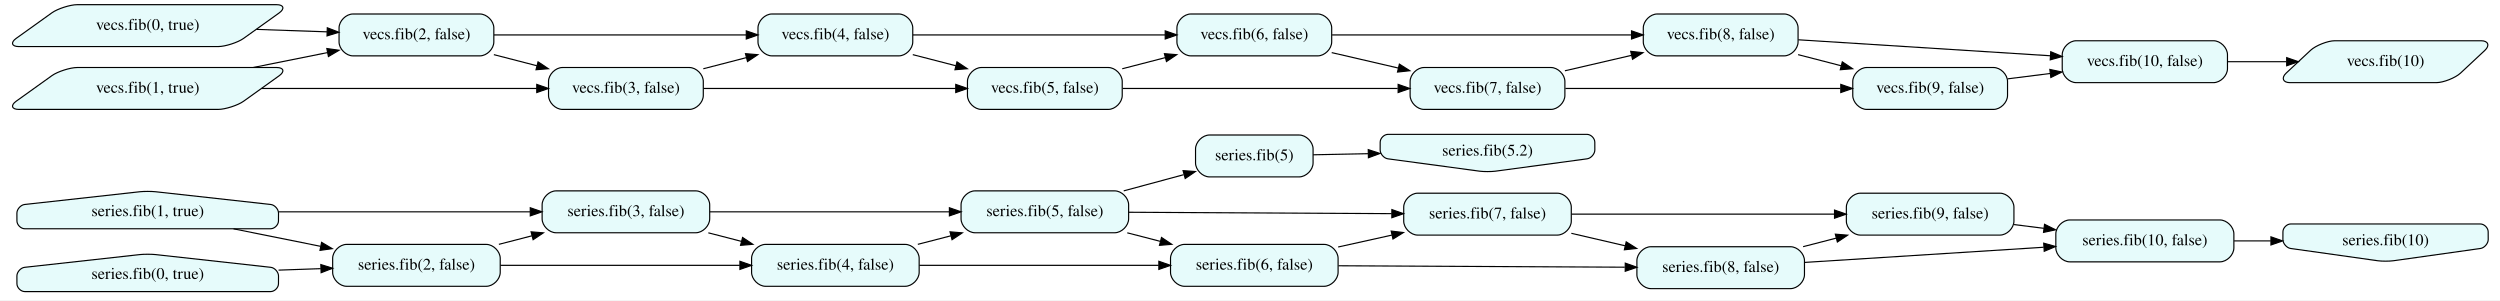
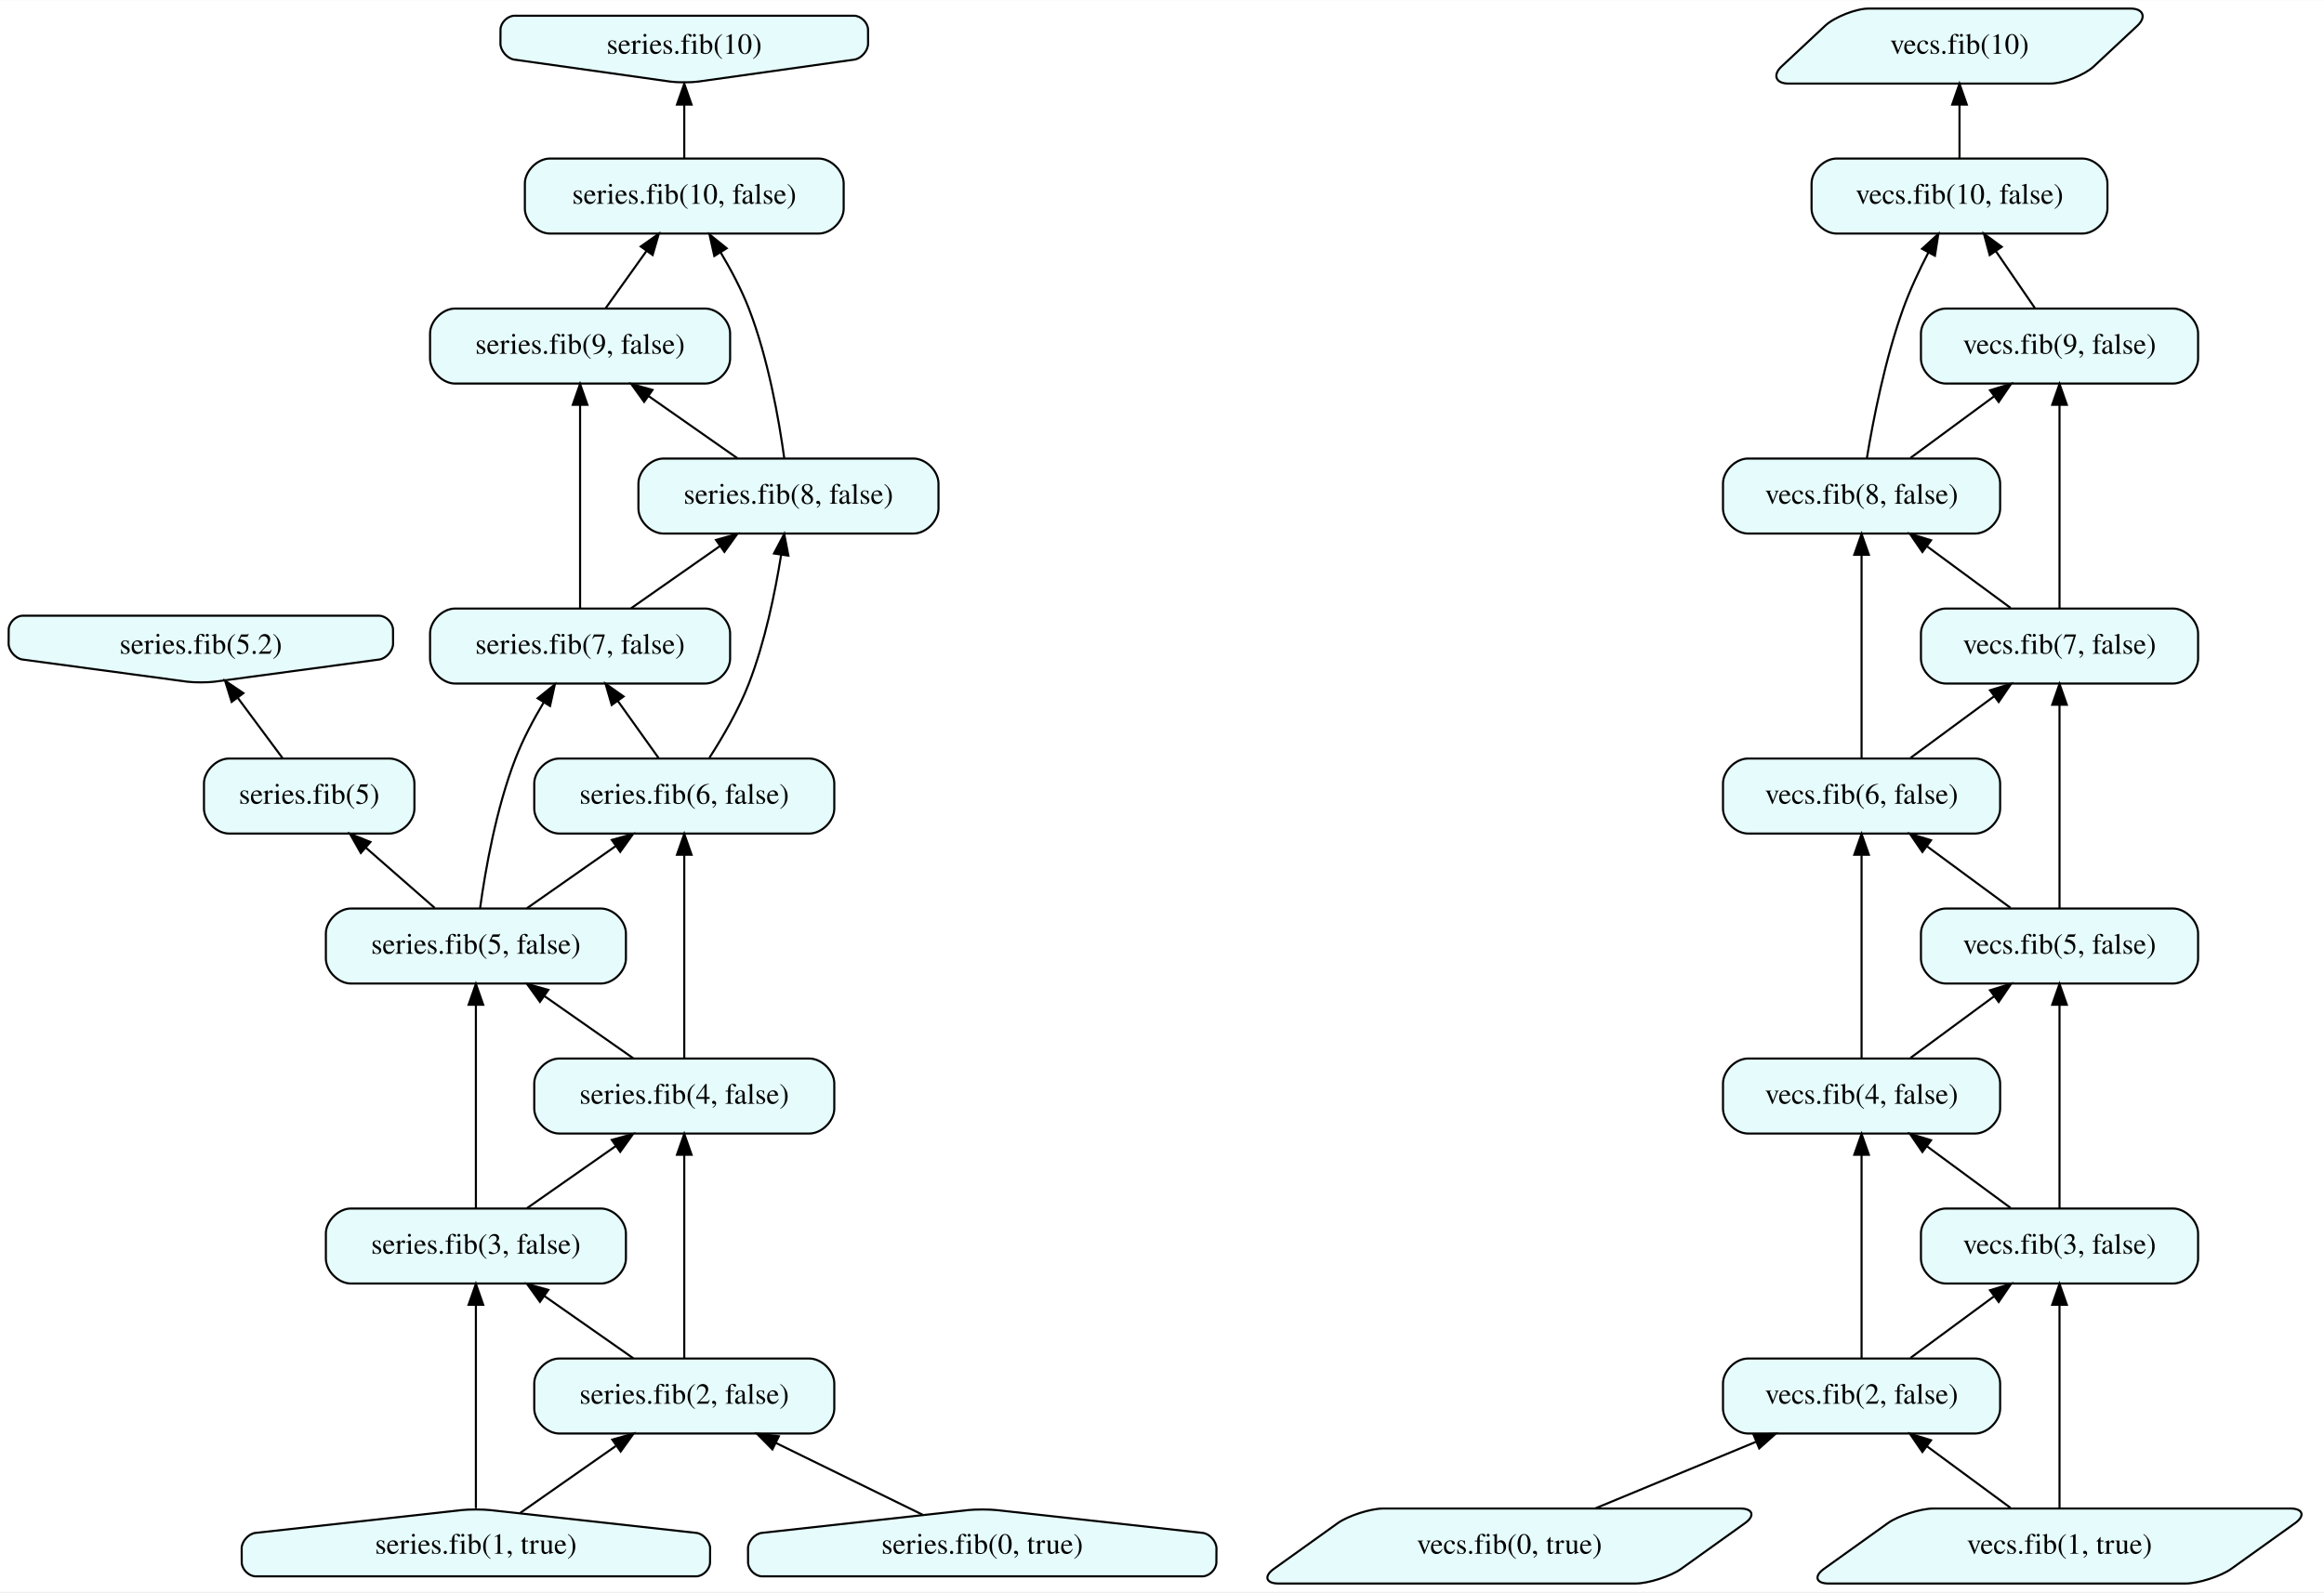
- <svg xmlns="http://www.w3.org/2000/svg" width="2148pt" height="258pt" viewBox="0.00 0.00 2148.32 258.00">
-   <g id="graph0" class="graph" transform="scale(1 1) rotate(0) translate(4 254)">
-     <polygon fill="white" stroke="transparent" points="-4,4 -4,-254 2144.32,-254 2144.32,4 -4,4" />
+ <svg xmlns="http://www.w3.org/2000/svg" width="1115pt" height="764pt" viewBox="0.00 0.00 1115.32 764.00">
+   <g id="graph0" class="graph" transform="scale(1 1) rotate(0) translate(4 760)">
+     <polygon fill="white" stroke="transparent" points="-4,4 -4,-760 1111.32,-760 1111.32,4 -4,4" />
    <g id="node1" class="node">
-       <path fill="#e6fbfb" stroke="black" d="M1964.38,-40.5C1964.38,-40.5 2039.33,-29.94 2039.33,-29.94 2042.65,-29.47 2049.3,-29.47 2052.62,-29.94 2052.62,-29.94 2127.57,-40.5 2127.57,-40.5 2130.9,-40.97 2134.2,-44.79 2134.19,-48.15 2134.19,-48.15 2134.16,-54.85 2134.16,-54.85 2134.15,-58.21 2130.78,-61.56 2127.43,-61.56 2127.43,-61.56 1964.52,-61.56 1964.52,-61.56 1961.17,-61.56 1957.8,-58.21 1957.79,-54.85 1957.79,-54.85 1957.76,-48.15 1957.76,-48.15 1957.75,-44.79 1961.05,-40.97 1964.38,-40.5" />
-       <text text-anchor="middle" x="2045.98" y="-43.3" font-family="Times,serif" font-size="14.00">series.fib(10)</text>
+       <path fill="#e6fbfb" stroke="black" d="M242.79,-731.5C242.79,-731.5 317.75,-720.94 317.75,-720.94 321.07,-720.47 327.71,-720.47 331.03,-720.94 331.03,-720.94 405.99,-731.5 405.99,-731.5 409.31,-731.97 412.62,-735.79 412.6,-739.15 412.6,-739.15 412.58,-745.85 412.58,-745.85 412.56,-749.21 409.19,-752.56 405.84,-752.56 405.84,-752.56 242.94,-752.56 242.94,-752.56 239.58,-752.56 236.21,-749.21 236.2,-745.85 236.2,-745.85 236.17,-739.15 236.17,-739.15 236.16,-735.79 239.47,-731.97 242.79,-731.5" />
+       <text text-anchor="middle" x="324.39" y="-734.3" font-family="Times,serif" font-size="14.00">series.fib(10)</text>
    </g>
    <g id="node2" class="node">
-       <path fill="#e6fbfb" stroke="black" d="M1188.62,-117.54C1188.62,-117.54 1267.6,-106.9 1267.6,-106.9 1270.92,-106.45 1277.57,-106.45 1280.89,-106.9 1280.89,-106.9 1359.87,-117.54 1359.87,-117.54 1363.2,-117.99 1366.51,-121.79 1366.49,-125.15 1366.49,-125.15 1366.46,-131.85 1366.46,-131.85 1366.45,-135.21 1363.08,-138.56 1359.73,-138.56 1359.73,-138.56 1188.76,-138.56 1188.76,-138.56 1185.41,-138.56 1182.04,-135.21 1182.03,-131.85 1182.03,-131.85 1182,-125.15 1182,-125.15 1181.98,-121.79 1185.29,-117.99 1188.62,-117.54" />
-       <text text-anchor="middle" x="1274.25" y="-120.3" font-family="Times,serif" font-size="14.00">series.fib(5.2)</text>
+       <path fill="#e6fbfb" stroke="black" d="M6.76,-443.54C6.76,-443.54 85.74,-432.9 85.74,-432.9 89.06,-432.45 95.71,-432.45 99.04,-432.9 99.04,-432.9 178.02,-443.54 178.02,-443.54 181.34,-443.99 184.65,-447.79 184.64,-451.15 184.64,-451.15 184.61,-457.85 184.61,-457.85 184.59,-461.21 181.22,-464.56 177.87,-464.56 177.87,-464.56 6.91,-464.56 6.91,-464.56 3.55,-464.56 0.18,-461.21 0.17,-457.85 0.17,-457.85 0.14,-451.15 0.14,-451.15 0.13,-447.79 3.44,-443.99 6.76,-443.54" />
+       <text text-anchor="middle" x="92.39" y="-446.3" font-family="Times,serif" font-size="14.00">series.fib(5.2)</text>
    </g>
    <g id="node3" class="node">
-       <path fill="#e6fbfb" stroke="black" d="M2128.16,-219C2128.16,-219 2002.33,-219 2002.33,-219 1996.33,-219 1985.95,-214.9 1981.56,-210.81 1981.56,-210.81 1960.56,-191.19 1960.56,-191.19 1956.18,-187.1 1957.79,-183 1963.79,-183 1963.79,-183 2089.62,-183 2089.62,-183 2095.62,-183 2106,-187.1 2110.39,-191.19 2110.39,-191.19 2131.39,-210.81 2131.39,-210.81 2135.77,-214.9 2134.16,-219 2128.16,-219" />
-       <text text-anchor="middle" x="2045.98" y="-197.3" font-family="Times,serif" font-size="14.00">vecs.fib(10)</text>
+       <path fill="#e6fbfb" stroke="black" d="M1018.57,-756C1018.57,-756 892.75,-756 892.75,-756 886.75,-756 876.36,-751.9 871.98,-747.81 871.98,-747.81 850.98,-728.19 850.98,-728.19 846.59,-724.1 848.21,-720 854.21,-720 854.21,-720 980.03,-720 980.03,-720 986.03,-720 996.41,-724.1 1000.8,-728.19 1000.8,-728.19 1021.8,-747.81 1021.8,-747.81 1026.19,-751.9 1024.57,-756 1018.57,-756" />
+       <text text-anchor="middle" x="936.39" y="-734.3" font-family="Times,serif" font-size="14.00">vecs.fib(10)</text>
    </g>
    <g id="node4" class="node">
-       <path fill="#e6fbfb" stroke="black" d="M1898.13,-219C1898.13,-219 1780.13,-219 1780.13,-219 1774.13,-219 1768.13,-213 1768.13,-207 1768.13,-207 1768.13,-195 1768.13,-195 1768.13,-189 1774.13,-183 1780.13,-183 1780.13,-183 1898.13,-183 1898.13,-183 1904.13,-183 1910.13,-189 1910.13,-195 1910.13,-195 1910.13,-207 1910.13,-207 1910.13,-213 1904.13,-219 1898.13,-219" />
-       <text text-anchor="middle" x="1839.13" y="-197.3" font-family="Times,serif" font-size="14.00">vecs.fib(10, false)</text>
+       <path fill="#e6fbfb" stroke="black" d="M995.39,-684C995.39,-684 877.39,-684 877.39,-684 871.39,-684 865.39,-678 865.39,-672 865.39,-672 865.39,-660 865.39,-660 865.39,-654 871.39,-648 877.39,-648 877.39,-648 995.39,-648 995.39,-648 1001.39,-648 1007.39,-654 1007.39,-660 1007.39,-660 1007.39,-672 1007.39,-672 1007.39,-678 1001.39,-684 995.39,-684" />
+       <text text-anchor="middle" x="936.39" y="-662.3" font-family="Times,serif" font-size="14.00">vecs.fib(10, false)</text>
    </g>
    <g id="edge1" class="edge">
-       <path fill="none" stroke="black" d="M1910.34,-201C1926.55,-201 1943.96,-201 1960.7,-201" />
-       <polygon fill="black" stroke="black" points="1961.02,-204.5 1971.02,-201 1961.02,-197.5 1961.02,-204.5" />
+       <path fill="none" stroke="black" d="M936.39,-684.3C936.39,-692.02 936.39,-701.29 936.39,-709.89" />
+       <polygon fill="black" stroke="black" points="932.89,-709.9 936.39,-719.9 939.89,-709.9 932.89,-709.9" />
    </g>
    <g id="node5" class="node">
-       <path fill="#e6fbfb" stroke="black" d="M1112.36,-138C1112.36,-138 1035.36,-138 1035.36,-138 1029.36,-138 1023.36,-132 1023.36,-126 1023.36,-126 1023.36,-114 1023.36,-114 1023.36,-108 1029.36,-102 1035.36,-102 1035.36,-102 1112.36,-102 1112.36,-102 1118.36,-102 1124.36,-108 1124.36,-114 1124.36,-114 1124.36,-126 1124.36,-126 1124.36,-132 1118.36,-138 1112.36,-138" />
-       <text text-anchor="middle" x="1073.86" y="-116.3" font-family="Times,serif" font-size="14.00">series.fib(5)</text>
+       <path fill="#e6fbfb" stroke="black" d="M182.89,-396C182.89,-396 105.89,-396 105.89,-396 99.89,-396 93.89,-390 93.89,-384 93.89,-384 93.89,-372 93.89,-372 93.89,-366 99.89,-360 105.89,-360 105.89,-360 182.89,-360 182.89,-360 188.89,-360 194.89,-366 194.89,-372 194.89,-372 194.89,-384 194.89,-384 194.89,-390 188.89,-396 182.89,-396" />
+       <text text-anchor="middle" x="144.39" y="-374.3" font-family="Times,serif" font-size="14.00">series.fib(5)</text>
    </g>
    <g id="edge2" class="edge">
-       <path fill="none" stroke="black" d="M1124.41,-121C1138.85,-121.29 1155.19,-121.62 1171.62,-121.95" />
-       <polygon fill="black" stroke="black" points="1171.78,-125.45 1181.85,-122.16 1171.92,-118.46 1171.78,-125.45" />
+       <path fill="none" stroke="black" d="M131.53,-396.3C125.09,-404.98 117.18,-415.63 110.16,-425.08" />
+       <polygon fill="black" stroke="black" points="107.18,-423.21 104.03,-433.33 112.8,-427.39 107.18,-423.21" />
    </g>
    <g id="node6" class="node">
-       <path fill="#e6fbfb" stroke="black" d="M1903.63,-65C1903.63,-65 1774.63,-65 1774.63,-65 1768.63,-65 1762.63,-59 1762.63,-53 1762.63,-53 1762.63,-41 1762.63,-41 1762.63,-35 1768.63,-29 1774.63,-29 1774.63,-29 1903.63,-29 1903.63,-29 1909.63,-29 1915.63,-35 1915.63,-41 1915.63,-41 1915.63,-53 1915.63,-53 1915.63,-59 1909.63,-65 1903.63,-65" />
-       <text text-anchor="middle" x="1839.13" y="-43.3" font-family="Times,serif" font-size="14.00">series.fib(10, false)</text>
+       <path fill="#e6fbfb" stroke="black" d="M388.89,-684C388.89,-684 259.89,-684 259.89,-684 253.89,-684 247.89,-678 247.89,-672 247.89,-672 247.89,-660 247.89,-660 247.89,-654 253.89,-648 259.89,-648 259.89,-648 388.89,-648 388.89,-648 394.89,-648 400.89,-654 400.89,-660 400.89,-660 400.89,-672 400.89,-672 400.89,-678 394.89,-684 388.89,-684" />
+       <text text-anchor="middle" x="324.39" y="-662.3" font-family="Times,serif" font-size="14.00">series.fib(10, false)</text>
    </g>
    <g id="edge3" class="edge">
-       <path fill="none" stroke="black" d="M1915.83,-47C1926.1,-47 1936.77,-47 1947.36,-47" />
-       <polygon fill="black" stroke="black" points="1947.49,-50.5 1957.49,-47 1947.49,-43.5 1947.49,-50.5" />
+       <path fill="none" stroke="black" d="M324.39,-684.3C324.39,-692.02 324.39,-701.29 324.39,-709.89" />
+       <polygon fill="black" stroke="black" points="320.89,-709.9 324.39,-719.9 327.89,-709.9 320.89,-709.9" />
    </g>
    <g id="node7" class="node">
-       <path fill="#e6fbfb" stroke="black" d="M1714.63,-88C1714.63,-88 1594.63,-88 1594.63,-88 1588.63,-88 1582.63,-82 1582.63,-76 1582.63,-76 1582.63,-64 1582.63,-64 1582.63,-58 1588.63,-52 1594.63,-52 1594.63,-52 1714.63,-52 1714.63,-52 1720.63,-52 1726.63,-58 1726.63,-64 1726.63,-64 1726.63,-76 1726.63,-76 1726.63,-82 1720.63,-88 1714.63,-88" />
-       <text text-anchor="middle" x="1654.63" y="-66.3" font-family="Times,serif" font-size="14.00">series.fib(9, false)</text>
+       <path fill="#e6fbfb" stroke="black" d="M334.39,-612C334.39,-612 214.39,-612 214.39,-612 208.39,-612 202.39,-606 202.39,-600 202.39,-600 202.39,-588 202.39,-588 202.39,-582 208.39,-576 214.39,-576 214.39,-576 334.39,-576 334.39,-576 340.39,-576 346.39,-582 346.39,-588 346.39,-588 346.39,-600 346.39,-600 346.39,-606 340.39,-612 334.39,-612" />
+       <text text-anchor="middle" x="274.39" y="-590.3" font-family="Times,serif" font-size="14.00">series.fib(9, false)</text>
    </g>
    <g id="edge4" class="edge">
-       <path fill="none" stroke="black" d="M1726.72,-61.04C1735.13,-59.98 1743.79,-58.89 1752.38,-57.81" />
-       <polygon fill="black" stroke="black" points="1752.94,-61.27 1762.42,-56.54 1752.06,-54.32 1752.94,-61.27" />
+       <path fill="none" stroke="black" d="M286.75,-612.3C292.62,-620.53 299.76,-630.52 306.23,-639.58" />
+       <polygon fill="black" stroke="black" points="303.51,-641.79 312.17,-647.9 309.21,-637.72 303.51,-641.79" />
    </g>
    <g id="node8" class="node">
-       <path fill="#e6fbfb" stroke="black" d="M1529.13,-242C1529.13,-242 1420.13,-242 1420.13,-242 1414.13,-242 1408.13,-236 1408.13,-230 1408.13,-230 1408.13,-218 1408.13,-218 1408.13,-212 1414.13,-206 1420.13,-206 1420.13,-206 1529.13,-206 1529.13,-206 1535.13,-206 1541.13,-212 1541.13,-218 1541.13,-218 1541.13,-230 1541.13,-230 1541.13,-236 1535.13,-242 1529.13,-242" />
-       <text text-anchor="middle" x="1474.63" y="-220.3" font-family="Times,serif" font-size="14.00">vecs.fib(8, false)</text>
+       <path fill="#e6fbfb" stroke="black" d="M943.89,-540C943.89,-540 834.89,-540 834.89,-540 828.89,-540 822.89,-534 822.89,-528 822.89,-528 822.89,-516 822.89,-516 822.89,-510 828.89,-504 834.89,-504 834.89,-504 943.89,-504 943.89,-504 949.89,-504 955.89,-510 955.89,-516 955.89,-516 955.89,-528 955.89,-528 955.89,-534 949.89,-540 943.89,-540" />
+       <text text-anchor="middle" x="889.39" y="-518.3" font-family="Times,serif" font-size="14.00">vecs.fib(8, false)</text>
    </g>
    <g id="edge5" class="edge">
-       <path fill="none" stroke="black" d="M1541.28,-219.83C1602.09,-215.98 1692.7,-210.23 1757.81,-206.1" />
-       <polygon fill="black" stroke="black" points="1758.27,-209.57 1768.03,-205.45 1757.83,-202.59 1758.27,-209.57" />
+       <path fill="none" stroke="black" d="M891.92,-540.09C894.92,-558.28 900.63,-587.72 909.39,-612 912.65,-621.03 917.1,-630.5 921.45,-638.89" />
+       <polygon fill="black" stroke="black" points="918.44,-640.67 926.25,-647.83 924.6,-637.36 918.44,-640.67" />
    </g>
    <g id="node9" class="node">
-       <path fill="#e6fbfb" stroke="black" d="M1709.13,-196C1709.13,-196 1600.13,-196 1600.13,-196 1594.13,-196 1588.13,-190 1588.13,-184 1588.13,-184 1588.13,-172 1588.13,-172 1588.13,-166 1594.13,-160 1600.13,-160 1600.13,-160 1709.13,-160 1709.13,-160 1715.13,-160 1721.13,-166 1721.13,-172 1721.13,-172 1721.13,-184 1721.13,-184 1721.13,-190 1715.13,-196 1709.13,-196" />
-       <text text-anchor="middle" x="1654.63" y="-174.3" font-family="Times,serif" font-size="14.00">vecs.fib(9, false)</text>
+       <path fill="#e6fbfb" stroke="black" d="M1038.89,-612C1038.89,-612 929.89,-612 929.89,-612 923.89,-612 917.89,-606 917.89,-600 917.89,-600 917.89,-588 917.89,-588 917.89,-582 923.89,-576 929.89,-576 929.89,-576 1038.89,-576 1038.89,-576 1044.89,-576 1050.89,-582 1050.89,-588 1050.89,-588 1050.89,-600 1050.89,-600 1050.89,-606 1044.89,-612 1038.89,-612" />
+       <text text-anchor="middle" x="984.39" y="-590.3" font-family="Times,serif" font-size="14.00">vecs.fib(9, false)</text>
    </g>
    <g id="edge6" class="edge">
-       <path fill="none" stroke="black" d="M1541.16,-207.07C1553.2,-203.95 1565.87,-200.68 1578.18,-197.5" />
-       <polygon fill="black" stroke="black" points="1579.15,-200.86 1587.95,-194.97 1577.4,-194.09 1579.15,-200.86" />
+       <path fill="none" stroke="black" d="M912.87,-540.3C924.95,-549.2 939.84,-560.18 952.9,-569.8" />
+       <polygon fill="black" stroke="black" points="951.05,-572.78 961.17,-575.9 955.2,-567.15 951.05,-572.78" />
    </g>
    <g id="edge9" class="edge">
-       <path fill="none" stroke="black" d="M1721.26,-186.27C1733.08,-187.76 1745.52,-189.33 1757.7,-190.86" />
-       <polygon fill="black" stroke="black" points="1757.49,-194.36 1767.85,-192.14 1758.36,-187.42 1757.49,-194.36" />
+       <path fill="none" stroke="black" d="M972.52,-612.3C966.88,-620.53 960.03,-630.52 953.82,-639.58" />
+       <polygon fill="black" stroke="black" points="950.89,-637.67 948.12,-647.9 956.66,-641.63 950.89,-637.67" />
    </g>
    <g id="node10" class="node">
-       <path fill="#e6fbfb" stroke="black" d="M1534.63,-42C1534.63,-42 1414.63,-42 1414.63,-42 1408.63,-42 1402.63,-36 1402.63,-30 1402.63,-30 1402.63,-18 1402.63,-18 1402.63,-12 1408.63,-6 1414.63,-6 1414.63,-6 1534.63,-6 1534.63,-6 1540.63,-6 1546.63,-12 1546.63,-18 1546.63,-18 1546.63,-30 1546.63,-30 1546.63,-36 1540.63,-42 1534.63,-42" />
-       <text text-anchor="middle" x="1474.63" y="-20.3" font-family="Times,serif" font-size="14.00">series.fib(8, false)</text>
+       <path fill="#e6fbfb" stroke="black" d="M434.39,-540C434.39,-540 314.39,-540 314.39,-540 308.39,-540 302.39,-534 302.39,-528 302.39,-528 302.39,-516 302.39,-516 302.39,-510 308.39,-504 314.39,-504 314.39,-504 434.39,-504 434.39,-504 440.39,-504 446.39,-510 446.39,-516 446.39,-516 446.39,-528 446.39,-528 446.39,-534 440.39,-540 434.39,-540" />
+       <text text-anchor="middle" x="374.39" y="-518.3" font-family="Times,serif" font-size="14.00">series.fib(8, false)</text>
    </g>
    <g id="edge7" class="edge">
-       <path fill="none" stroke="black" d="M1546.82,-28.52C1605.71,-32.25 1689.54,-37.57 1752.17,-41.55" />
-       <polygon fill="black" stroke="black" points="1752.22,-45.06 1762.42,-42.2 1752.67,-38.07 1752.22,-45.06" />
+       <path fill="none" stroke="black" d="M372.37,-540.2C369.85,-558.47 364.7,-587.99 355.39,-612 351.82,-621.2 346.79,-630.67 341.8,-639.02" />
+       <polygon fill="black" stroke="black" points="338.8,-637.23 336.5,-647.57 344.74,-640.92 338.8,-637.23" />
    </g>
    <g id="edge8" class="edge">
-       <path fill="none" stroke="black" d="M1545.47,-42.05C1554.8,-44.46 1564.42,-46.94 1573.9,-49.39" />
-       <polygon fill="black" stroke="black" points="1573.15,-52.81 1583.7,-51.93 1574.9,-46.04 1573.15,-52.81" />
+       <path fill="none" stroke="black" d="M349.93,-540.12C337.09,-549.11 321.19,-560.24 307.29,-569.97" />
+       <polygon fill="black" stroke="black" points="305.13,-567.21 298.94,-575.81 309.14,-572.94 305.13,-567.21" />
    </g>
    <g id="node11" class="node">
-       <path fill="#e6fbfb" stroke="black" d="M953.86,-90C953.86,-90 833.86,-90 833.86,-90 827.86,-90 821.86,-84 821.86,-78 821.86,-78 821.86,-66 821.86,-66 821.86,-60 827.86,-54 833.86,-54 833.86,-54 953.86,-54 953.86,-54 959.86,-54 965.86,-60 965.86,-66 965.86,-66 965.86,-78 965.86,-78 965.86,-84 959.86,-90 953.86,-90" />
-       <text text-anchor="middle" x="893.86" y="-68.3" font-family="Times,serif" font-size="14.00">series.fib(5, false)</text>
+       <path fill="#e6fbfb" stroke="black" d="M284.39,-324C284.39,-324 164.39,-324 164.39,-324 158.39,-324 152.39,-318 152.39,-312 152.39,-312 152.39,-300 152.39,-300 152.39,-294 158.39,-288 164.39,-288 164.39,-288 284.39,-288 284.39,-288 290.39,-288 296.39,-294 296.39,-300 296.39,-300 296.39,-312 296.39,-312 296.39,-318 290.39,-324 284.39,-324" />
+       <text text-anchor="middle" x="224.39" y="-302.3" font-family="Times,serif" font-size="14.00">series.fib(5, false)</text>
    </g>
    <g id="edge10" class="edge">
-       <path fill="none" stroke="black" d="M961.65,-90.01C978.56,-94.57 996.61,-99.44 1013.15,-103.9" />
-       <polygon fill="black" stroke="black" points="1012.65,-107.39 1023.22,-106.61 1014.48,-100.63 1012.65,-107.39" />
+       <path fill="none" stroke="black" d="M204.61,-324.3C194.63,-333.03 182.38,-343.76 171.53,-353.25" />
+       <polygon fill="black" stroke="black" points="169.16,-350.68 163.94,-359.9 173.77,-355.94 169.16,-350.68" />
    </g>
    <g id="node12" class="node">
-       <path fill="#e6fbfb" stroke="black" d="M1334.25,-88C1334.25,-88 1214.25,-88 1214.25,-88 1208.25,-88 1202.25,-82 1202.25,-76 1202.25,-76 1202.25,-64 1202.25,-64 1202.25,-58 1208.25,-52 1214.25,-52 1214.25,-52 1334.25,-52 1334.25,-52 1340.25,-52 1346.25,-58 1346.25,-64 1346.25,-64 1346.25,-76 1346.25,-76 1346.25,-82 1340.25,-88 1334.25,-88" />
-       <text text-anchor="middle" x="1274.25" y="-66.3" font-family="Times,serif" font-size="14.00">series.fib(7, false)</text>
+       <path fill="#e6fbfb" stroke="black" d="M334.39,-468C334.39,-468 214.39,-468 214.39,-468 208.39,-468 202.39,-462 202.39,-456 202.39,-456 202.39,-444 202.39,-444 202.39,-438 208.39,-432 214.39,-432 214.39,-432 334.39,-432 334.39,-432 340.39,-432 346.39,-438 346.39,-444 346.39,-444 346.39,-456 346.39,-456 346.39,-462 340.39,-468 334.39,-468" />
+       <text text-anchor="middle" x="274.39" y="-446.3" font-family="Times,serif" font-size="14.00">series.fib(7, false)</text>
    </g>
    <g id="edge11" class="edge">
-       <path fill="none" stroke="black" d="M966.03,-71.62C1030.27,-71.28 1124.75,-70.78 1191.95,-70.43" />
-       <polygon fill="black" stroke="black" points="1192.09,-73.93 1202.07,-70.38 1192.05,-66.93 1192.09,-73.93" />
+       <path fill="none" stroke="black" d="M226.4,-324.2C228.92,-342.47 234.08,-371.99 243.39,-396 246.95,-405.2 251.99,-414.67 256.97,-423.02" />
+       <polygon fill="black" stroke="black" points="254.03,-424.92 262.28,-431.57 259.98,-421.23 254.03,-424.92" />
    </g>
    <g id="node13" class="node">
-       <path fill="#e6fbfb" stroke="black" d="M1133.86,-44C1133.86,-44 1013.86,-44 1013.86,-44 1007.86,-44 1001.86,-38 1001.86,-32 1001.86,-32 1001.86,-20 1001.86,-20 1001.86,-14 1007.86,-8 1013.86,-8 1013.86,-8 1133.86,-8 1133.86,-8 1139.86,-8 1145.86,-14 1145.86,-20 1145.86,-20 1145.86,-32 1145.86,-32 1145.86,-38 1139.86,-44 1133.86,-44" />
-       <text text-anchor="middle" x="1073.86" y="-22.3" font-family="Times,serif" font-size="14.00">series.fib(6, false)</text>
+       <path fill="#e6fbfb" stroke="black" d="M384.39,-396C384.39,-396 264.39,-396 264.39,-396 258.39,-396 252.39,-390 252.39,-384 252.39,-384 252.39,-372 252.39,-372 252.39,-366 258.39,-360 264.39,-360 264.39,-360 384.39,-360 384.39,-360 390.39,-360 396.39,-366 396.39,-372 396.39,-372 396.39,-384 396.39,-384 396.39,-390 390.39,-396 384.39,-396" />
+       <text text-anchor="middle" x="324.39" y="-374.3" font-family="Times,serif" font-size="14.00">series.fib(6, false)</text>
    </g>
    <g id="edge12" class="edge">
-       <path fill="none" stroke="black" d="M964.7,-53.95C974.02,-51.54 983.64,-49.06 993.12,-46.61" />
-       <polygon fill="black" stroke="black" points="994.12,-49.96 1002.93,-44.07 992.37,-43.19 994.12,-49.96" />
+       <path fill="none" stroke="black" d="M248.85,-324.12C261.68,-333.11 277.58,-344.24 291.48,-353.97" />
+       <polygon fill="black" stroke="black" points="289.63,-356.94 299.83,-359.81 293.65,-351.21 289.63,-356.94" />
    </g>
    <g id="edge15" class="edge">
-       <path fill="none" stroke="black" d="M1346.42,-70C1410.66,-70 1505.14,-70 1572.34,-70" />
-       <polygon fill="black" stroke="black" points="1572.46,-73.5 1582.46,-70 1572.46,-66.5 1572.46,-73.5" />
+       <path fill="none" stroke="black" d="M274.39,-468.13C274.39,-492.33 274.39,-536.79 274.39,-565.61" />
+       <polygon fill="black" stroke="black" points="270.89,-565.81 274.39,-575.81 277.89,-565.81 270.89,-565.81" />
    </g>
    <g id="edge16" class="edge">
-       <path fill="none" stroke="black" d="M1346.31,-53.52C1361.27,-50.05 1377.15,-46.37 1392.45,-42.82" />
-       <polygon fill="black" stroke="black" points="1393.45,-46.19 1402.4,-40.52 1391.87,-39.37 1393.45,-46.19" />
+       <path fill="none" stroke="black" d="M298.85,-468.12C311.68,-477.11 327.58,-488.24 341.48,-497.97" />
+       <polygon fill="black" stroke="black" points="339.63,-500.94 349.83,-503.81 343.65,-495.21 339.63,-500.94" />
    </g>
    <g id="edge21" class="edge">
-       <path fill="none" stroke="black" d="M1146.15,-25.64C1215.23,-25.3 1319.87,-24.77 1392.2,-24.41" />
-       <polygon fill="black" stroke="black" points="1392.64,-27.91 1402.62,-24.36 1392.61,-20.91 1392.64,-27.91" />
+       <path fill="none" stroke="black" d="M336.5,-396.43C342.95,-406.44 350.53,-419.48 355.39,-432 363.13,-451.98 368,-475.77 370.87,-493.72" />
+       <polygon fill="black" stroke="black" points="367.44,-494.43 372.37,-503.8 374.36,-493.4 367.44,-494.43" />
    </g>
    <g id="edge22" class="edge">
-       <path fill="none" stroke="black" d="M1145.92,-41.76C1160.88,-45.08 1176.77,-48.6 1192.06,-51.99" />
-       <polygon fill="black" stroke="black" points="1191.49,-55.45 1202.01,-54.2 1193.01,-48.62 1191.49,-55.45" />
+       <path fill="none" stroke="black" d="M312.03,-396.3C306.16,-404.53 299.02,-414.52 292.55,-423.58" />
+       <polygon fill="black" stroke="black" points="289.57,-421.72 286.61,-431.9 295.27,-425.79 289.57,-421.72" />
    </g>
    <g id="node14" class="node">
-       <path fill="#e6fbfb" stroke="black" d="M593.86,-90C593.86,-90 473.86,-90 473.86,-90 467.86,-90 461.86,-84 461.86,-78 461.86,-78 461.86,-66 461.86,-66 461.86,-60 467.86,-54 473.86,-54 473.86,-54 593.86,-54 593.86,-54 599.86,-54 605.86,-60 605.86,-66 605.86,-66 605.86,-78 605.86,-78 605.86,-84 599.86,-90 593.86,-90" />
-       <text text-anchor="middle" x="533.86" y="-68.3" font-family="Times,serif" font-size="14.00">series.fib(3, false)</text>
+       <path fill="#e6fbfb" stroke="black" d="M284.39,-180C284.39,-180 164.39,-180 164.39,-180 158.39,-180 152.39,-174 152.39,-168 152.39,-168 152.39,-156 152.39,-156 152.39,-150 158.39,-144 164.39,-144 164.39,-144 284.39,-144 284.39,-144 290.39,-144 296.39,-150 296.39,-156 296.39,-156 296.39,-168 296.39,-168 296.39,-174 290.39,-180 284.39,-180" />
+       <text text-anchor="middle" x="224.39" y="-158.3" font-family="Times,serif" font-size="14.00">series.fib(3, false)</text>
    </g>
    <g id="edge13" class="edge">
-       <path fill="none" stroke="black" d="M606.02,-72C665.32,-72 749.79,-72 811.71,-72" />
-       <polygon fill="black" stroke="black" points="811.84,-75.5 821.84,-72 811.84,-68.5 811.84,-75.5" />
+       <path fill="none" stroke="black" d="M224.39,-180.13C224.39,-204.33 224.39,-248.79 224.39,-277.61" />
+       <polygon fill="black" stroke="black" points="220.89,-277.81 224.39,-287.81 227.89,-277.81 220.89,-277.81" />
    </g>
    <g id="node15" class="node">
-       <path fill="#e6fbfb" stroke="black" d="M773.86,-44C773.86,-44 653.86,-44 653.86,-44 647.86,-44 641.86,-38 641.86,-32 641.86,-32 641.86,-20 641.86,-20 641.86,-14 647.86,-8 653.86,-8 653.86,-8 773.86,-8 773.86,-8 779.86,-8 785.86,-14 785.86,-20 785.86,-20 785.86,-32 785.86,-32 785.86,-38 779.86,-44 773.86,-44" />
-       <text text-anchor="middle" x="713.86" y="-22.3" font-family="Times,serif" font-size="14.00">series.fib(4, false)</text>
+       <path fill="#e6fbfb" stroke="black" d="M384.39,-252C384.39,-252 264.39,-252 264.39,-252 258.39,-252 252.39,-246 252.39,-240 252.39,-240 252.39,-228 252.39,-228 252.39,-222 258.39,-216 264.39,-216 264.39,-216 384.39,-216 384.39,-216 390.39,-216 396.39,-222 396.39,-228 396.39,-228 396.39,-240 396.39,-240 396.39,-246 390.39,-252 384.39,-252" />
+       <text text-anchor="middle" x="324.39" y="-230.3" font-family="Times,serif" font-size="14.00">series.fib(4, false)</text>
    </g>
    <g id="edge14" class="edge">
-       <path fill="none" stroke="black" d="M604.7,-53.95C614.02,-51.54 623.64,-49.06 633.12,-46.61" />
-       <polygon fill="black" stroke="black" points="634.12,-49.96 642.93,-44.07 632.37,-43.19 634.12,-49.96" />
+       <path fill="none" stroke="black" d="M248.85,-180.12C261.68,-189.11 277.58,-200.24 291.48,-209.97" />
+       <polygon fill="black" stroke="black" points="289.63,-212.94 299.83,-215.81 293.65,-207.21 289.63,-212.94" />
    </g>
    <g id="edge17" class="edge">
-       <path fill="none" stroke="black" d="M784.7,-44.05C794.02,-46.46 803.64,-48.94 813.12,-51.39" />
-       <polygon fill="black" stroke="black" points="812.37,-54.81 822.93,-53.93 814.12,-48.04 812.37,-54.81" />
+       <path fill="none" stroke="black" d="M299.93,-252.12C287.09,-261.11 271.19,-272.24 257.29,-281.97" />
+       <polygon fill="black" stroke="black" points="255.13,-279.21 248.94,-287.81 259.14,-284.94 255.13,-279.21" />
    </g>
    <g id="edge18" class="edge">
-       <path fill="none" stroke="black" d="M786.02,-26C845.32,-26 929.79,-26 991.71,-26" />
-       <polygon fill="black" stroke="black" points="991.84,-29.5 1001.84,-26 991.84,-22.5 991.84,-29.5" />
+       <path fill="none" stroke="black" d="M324.39,-252.13C324.39,-276.33 324.39,-320.79 324.39,-349.61" />
+       <polygon fill="black" stroke="black" points="320.89,-349.81 324.39,-359.81 327.89,-349.81 320.89,-349.81" />
    </g>
    <g id="node16" class="node">
-       <path fill="#e6fbfb" stroke="black" d="M1128.36,-242C1128.36,-242 1019.36,-242 1019.36,-242 1013.36,-242 1007.36,-236 1007.36,-230 1007.36,-230 1007.36,-218 1007.36,-218 1007.36,-212 1013.36,-206 1019.36,-206 1019.36,-206 1128.36,-206 1128.36,-206 1134.36,-206 1140.36,-212 1140.36,-218 1140.36,-218 1140.36,-230 1140.36,-230 1140.36,-236 1134.36,-242 1128.36,-242" />
-       <text text-anchor="middle" x="1073.86" y="-220.3" font-family="Times,serif" font-size="14.00">vecs.fib(6, false)</text>
+       <path fill="#e6fbfb" stroke="black" d="M943.89,-396C943.89,-396 834.89,-396 834.89,-396 828.89,-396 822.89,-390 822.89,-384 822.89,-384 822.89,-372 822.89,-372 822.89,-366 828.89,-360 834.89,-360 834.89,-360 943.89,-360 943.89,-360 949.89,-360 955.89,-366 955.89,-372 955.89,-372 955.89,-384 955.89,-384 955.89,-390 949.89,-396 943.89,-396" />
+       <text text-anchor="middle" x="889.39" y="-374.3" font-family="Times,serif" font-size="14.00">vecs.fib(6, false)</text>
    </g>
    <g id="edge19" class="edge">
-       <path fill="none" stroke="black" d="M1140.71,-224C1211.38,-224 1323.48,-224 1397.79,-224" />
-       <polygon fill="black" stroke="black" points="1398.02,-227.5 1408.02,-224 1398.02,-220.5 1398.02,-227.5" />
+       <path fill="none" stroke="black" d="M889.39,-396.13C889.39,-420.33 889.39,-464.79 889.39,-493.61" />
+       <polygon fill="black" stroke="black" points="885.89,-493.81 889.39,-503.81 892.89,-493.81 885.89,-493.81" />
    </g>
    <g id="node17" class="node">
-       <path fill="#e6fbfb" stroke="black" d="M1328.75,-196C1328.75,-196 1219.75,-196 1219.75,-196 1213.75,-196 1207.75,-190 1207.75,-184 1207.75,-184 1207.75,-172 1207.75,-172 1207.75,-166 1213.75,-160 1219.75,-160 1219.75,-160 1328.75,-160 1328.75,-160 1334.75,-160 1340.75,-166 1340.75,-172 1340.75,-172 1340.75,-184 1340.75,-184 1340.75,-190 1334.75,-196 1328.75,-196" />
-       <text text-anchor="middle" x="1274.25" y="-174.3" font-family="Times,serif" font-size="14.00">vecs.fib(7, false)</text>
+       <path fill="#e6fbfb" stroke="black" d="M1038.89,-468C1038.89,-468 929.89,-468 929.89,-468 923.89,-468 917.89,-462 917.89,-456 917.89,-456 917.89,-444 917.89,-444 917.89,-438 923.89,-432 929.89,-432 929.89,-432 1038.89,-432 1038.89,-432 1044.89,-432 1050.89,-438 1050.89,-444 1050.89,-444 1050.89,-456 1050.89,-456 1050.89,-462 1044.89,-468 1038.89,-468" />
+       <text text-anchor="middle" x="984.39" y="-446.3" font-family="Times,serif" font-size="14.00">vecs.fib(7, false)</text>
    </g>
    <g id="edge20" class="edge">
-       <path fill="none" stroke="black" d="M1140.37,-208.81C1158.72,-204.55 1178.83,-199.89 1197.72,-195.51" />
-       <polygon fill="black" stroke="black" points="1198.52,-198.92 1207.47,-193.25 1196.93,-192.1 1198.52,-198.92" />
+       <path fill="none" stroke="black" d="M912.87,-396.3C924.95,-405.2 939.84,-416.18 952.9,-425.8" />
+       <polygon fill="black" stroke="black" points="951.05,-428.78 961.17,-431.9 955.2,-423.15 951.05,-428.78" />
    </g>
    <g id="edge23" class="edge">
-       <path fill="none" stroke="black" d="M1340.76,-193.19C1359.11,-197.45 1379.22,-202.11 1398.1,-206.49" />
-       <polygon fill="black" stroke="black" points="1397.32,-209.9 1407.85,-208.75 1398.9,-203.08 1397.32,-209.9" />
+       <path fill="none" stroke="black" d="M960.9,-468.3C948.83,-477.2 933.93,-488.18 920.87,-497.8" />
+       <polygon fill="black" stroke="black" points="918.58,-495.15 912.6,-503.9 922.73,-500.78 918.58,-495.15" />
    </g>
    <g id="edge24" class="edge">
-       <path fill="none" stroke="black" d="M1341.16,-178C1407.01,-178 1508.17,-178 1577.44,-178" />
-       <polygon fill="black" stroke="black" points="1577.85,-181.5 1587.85,-178 1577.85,-174.5 1577.85,-181.5" />
+       <path fill="none" stroke="black" d="M984.39,-468.13C984.39,-492.33 984.39,-536.79 984.39,-565.61" />
+       <polygon fill="black" stroke="black" points="980.89,-565.81 984.39,-575.81 987.89,-565.81 980.89,-565.81" />
    </g>
    <g id="node18" class="node">
-       <path fill="#e6fbfb" stroke="black" d="M768.36,-242C768.36,-242 659.36,-242 659.36,-242 653.36,-242 647.36,-236 647.36,-230 647.36,-230 647.36,-218 647.36,-218 647.36,-212 653.36,-206 659.36,-206 659.36,-206 768.36,-206 768.36,-206 774.36,-206 780.36,-212 780.36,-218 780.36,-218 780.36,-230 780.36,-230 780.36,-236 774.36,-242 768.36,-242" />
-       <text text-anchor="middle" x="713.86" y="-220.3" font-family="Times,serif" font-size="14.00">vecs.fib(4, false)</text>
+       <path fill="#e6fbfb" stroke="black" d="M943.89,-252C943.89,-252 834.89,-252 834.89,-252 828.89,-252 822.89,-246 822.89,-240 822.89,-240 822.89,-228 822.89,-228 822.89,-222 828.89,-216 834.89,-216 834.89,-216 943.89,-216 943.89,-216 949.89,-216 955.89,-222 955.89,-228 955.89,-228 955.89,-240 955.89,-240 955.89,-246 949.89,-252 943.89,-252" />
+       <text text-anchor="middle" x="889.39" y="-230.3" font-family="Times,serif" font-size="14.00">vecs.fib(4, false)</text>
    </g>
    <g id="edge25" class="edge">
-       <path fill="none" stroke="black" d="M780.52,-224C841.74,-224 933,-224 997.24,-224" />
-       <polygon fill="black" stroke="black" points="997.31,-227.5 1007.31,-224 997.31,-220.5 997.31,-227.5" />
+       <path fill="none" stroke="black" d="M889.39,-252.13C889.39,-276.33 889.39,-320.79 889.39,-349.61" />
+       <polygon fill="black" stroke="black" points="885.89,-349.81 889.39,-359.81 892.89,-349.81 885.89,-349.81" />
    </g>
    <g id="node19" class="node">
-       <path fill="#e6fbfb" stroke="black" d="M948.36,-196C948.36,-196 839.36,-196 839.36,-196 833.36,-196 827.36,-190 827.36,-184 827.36,-184 827.36,-172 827.36,-172 827.36,-166 833.36,-160 839.36,-160 839.36,-160 948.36,-160 948.36,-160 954.36,-160 960.36,-166 960.36,-172 960.36,-172 960.36,-184 960.36,-184 960.36,-190 954.36,-196 948.36,-196" />
-       <text text-anchor="middle" x="893.86" y="-174.3" font-family="Times,serif" font-size="14.00">vecs.fib(5, false)</text>
+       <path fill="#e6fbfb" stroke="black" d="M1038.89,-324C1038.89,-324 929.89,-324 929.89,-324 923.89,-324 917.89,-318 917.89,-312 917.89,-312 917.89,-300 917.89,-300 917.89,-294 923.89,-288 929.89,-288 929.89,-288 1038.89,-288 1038.89,-288 1044.89,-288 1050.89,-294 1050.89,-300 1050.89,-300 1050.89,-312 1050.89,-312 1050.89,-318 1044.89,-324 1038.89,-324" />
+       <text text-anchor="middle" x="984.39" y="-302.3" font-family="Times,serif" font-size="14.00">vecs.fib(5, false)</text>
    </g>
    <g id="edge26" class="edge">
-       <path fill="none" stroke="black" d="M780.38,-207.07C792.43,-203.95 805.09,-200.68 817.4,-197.5" />
-       <polygon fill="black" stroke="black" points="818.37,-200.86 827.18,-194.97 816.62,-194.09 818.37,-200.86" />
+       <path fill="none" stroke="black" d="M912.87,-252.3C924.95,-261.2 939.84,-272.18 952.9,-281.8" />
+       <polygon fill="black" stroke="black" points="951.05,-284.78 961.17,-287.9 955.2,-279.15 951.05,-284.78" />
    </g>
    <g id="edge31" class="edge">
-       <path fill="none" stroke="black" d="M960.38,-194.93C972.43,-198.05 985.09,-201.32 997.4,-204.5" />
-       <polygon fill="black" stroke="black" points="996.62,-207.91 1007.18,-207.03 998.37,-201.14 996.62,-207.91" />
+       <path fill="none" stroke="black" d="M960.9,-324.3C948.83,-333.2 933.93,-344.18 920.87,-353.8" />
+       <polygon fill="black" stroke="black" points="918.58,-351.15 912.6,-359.9 922.73,-356.78 918.58,-351.15" />
    </g>
    <g id="edge32" class="edge">
-       <path fill="none" stroke="black" d="M960.77,-178C1026.63,-178 1127.79,-178 1197.05,-178" />
-       <polygon fill="black" stroke="black" points="1197.46,-181.5 1207.46,-178 1197.46,-174.5 1197.46,-181.5" />
+       <path fill="none" stroke="black" d="M984.39,-324.13C984.39,-348.33 984.39,-392.79 984.39,-421.61" />
+       <polygon fill="black" stroke="black" points="980.89,-421.81 984.39,-431.81 987.89,-421.81 980.89,-421.81" />
    </g>
    <g id="node20" class="node">
-       <path fill="#e6fbfb" stroke="black" d="M413.86,-44C413.86,-44 293.86,-44 293.86,-44 287.86,-44 281.86,-38 281.86,-32 281.86,-32 281.86,-20 281.86,-20 281.86,-14 287.86,-8 293.86,-8 293.86,-8 413.86,-8 413.86,-8 419.86,-8 425.86,-14 425.86,-20 425.86,-20 425.86,-32 425.86,-32 425.86,-38 419.86,-44 413.86,-44" />
-       <text text-anchor="middle" x="353.86" y="-22.3" font-family="Times,serif" font-size="14.00">series.fib(2, false)</text>
+       <path fill="#e6fbfb" stroke="black" d="M384.39,-108C384.39,-108 264.39,-108 264.39,-108 258.39,-108 252.39,-102 252.39,-96 252.39,-96 252.39,-84 252.39,-84 252.39,-78 258.39,-72 264.39,-72 264.39,-72 384.39,-72 384.39,-72 390.39,-72 396.39,-78 396.39,-84 396.39,-84 396.39,-96 396.39,-96 396.39,-102 390.39,-108 384.39,-108" />
+       <text text-anchor="middle" x="324.39" y="-86.3" font-family="Times,serif" font-size="14.00">series.fib(2, false)</text>
    </g>
    <g id="edge27" class="edge">
-       <path fill="none" stroke="black" d="M424.7,-44.05C434.02,-46.46 443.64,-48.94 453.12,-51.39" />
-       <polygon fill="black" stroke="black" points="452.37,-54.81 462.93,-53.93 454.12,-48.04 452.37,-54.81" />
+       <path fill="none" stroke="black" d="M299.93,-108.12C287.09,-117.11 271.19,-128.24 257.29,-137.97" />
+       <polygon fill="black" stroke="black" points="255.13,-135.21 248.94,-143.81 259.14,-140.94 255.13,-135.21" />
    </g>
    <g id="edge28" class="edge">
-       <path fill="none" stroke="black" d="M426.02,-26C485.32,-26 569.79,-26 631.71,-26" />
-       <polygon fill="black" stroke="black" points="631.84,-29.5 641.84,-26 631.84,-22.5 631.84,-29.5" />
+       <path fill="none" stroke="black" d="M324.39,-108.13C324.39,-132.33 324.39,-176.79 324.39,-205.61" />
+       <polygon fill="black" stroke="black" points="320.89,-205.81 324.39,-215.81 327.89,-205.81 320.89,-205.81" />
    </g>
    <g id="node21" class="node">
-       <path fill="#e6fbfb" stroke="black" d="M228.71,-78.3C228.71,-78.3 129.6,-89.26 129.6,-89.26 126.26,-89.63 119.6,-89.63 116.26,-89.26 116.26,-89.26 17.15,-78.3 17.15,-78.3 13.82,-77.93 10.5,-74.21 10.52,-70.85 10.52,-70.85 10.55,-64.15 10.55,-64.15 10.57,-60.79 13.94,-57.44 17.3,-57.44 17.3,-57.44 228.56,-57.44 228.56,-57.44 231.91,-57.44 235.29,-60.79 235.3,-64.15 235.3,-64.15 235.34,-70.85 235.34,-70.85 235.36,-74.21 232.04,-77.93 228.71,-78.3" />
-       <text text-anchor="middle" x="122.93" y="-68.3" font-family="Times,serif" font-size="14.00">series.fib(1, true)</text>
+       <path fill="#e6fbfb" stroke="black" d="M330.16,-24.3C330.16,-24.3 231.06,-35.26 231.06,-35.26 227.72,-35.63 221.05,-35.63 217.72,-35.26 217.72,-35.26 118.61,-24.3 118.61,-24.3 115.28,-23.93 111.96,-20.21 111.98,-16.85 111.98,-16.85 112.01,-10.15 112.01,-10.15 112.03,-6.79 115.4,-3.44 118.76,-3.44 118.76,-3.44 330.02,-3.44 330.02,-3.44 333.37,-3.44 336.74,-6.79 336.76,-10.15 336.76,-10.15 336.8,-16.85 336.8,-16.85 336.81,-20.21 333.5,-23.93 330.16,-24.3" />
+       <text text-anchor="middle" x="224.39" y="-14.3" font-family="Times,serif" font-size="14.00">series.fib(1, true)</text>
    </g>
    <g id="edge29" class="edge">
-       <path fill="none" stroke="black" d="M235.4,-72C303.73,-72 389.66,-72 451.57,-72" />
-       <polygon fill="black" stroke="black" points="451.68,-75.5 461.68,-72 451.68,-68.5 451.68,-75.5" />
+       <path fill="none" stroke="black" d="M224.39,-36.13C224.39,-60.33 224.39,-104.79 224.39,-133.61" />
+       <polygon fill="black" stroke="black" points="220.89,-133.81 224.39,-143.81 227.89,-133.81 220.89,-133.81" />
    </g>
    <g id="edge30" class="edge">
-       <path fill="none" stroke="black" d="M196.68,-57.38C220.5,-52.6 247.11,-47.25 271.52,-42.34" />
-       <polygon fill="black" stroke="black" points="272.36,-45.75 281.47,-40.34 270.98,-38.88 272.36,-45.75" />
+       <path fill="none" stroke="black" d="M245.6,-33.85C258.92,-43.17 276.38,-55.39 291.48,-65.96" />
+       <polygon fill="black" stroke="black" points="289.85,-69.09 300.05,-71.96 293.86,-63.36 289.85,-69.09" />
    </g>
    <g id="node22" class="node">
-       <path fill="#e6fbfb" stroke="black" d="M408.36,-242C408.36,-242 299.36,-242 299.36,-242 293.36,-242 287.36,-236 287.36,-230 287.36,-230 287.36,-218 287.36,-218 287.36,-212 293.36,-206 299.36,-206 299.36,-206 408.36,-206 408.36,-206 414.36,-206 420.36,-212 420.36,-218 420.36,-218 420.36,-230 420.36,-230 420.36,-236 414.36,-242 408.36,-242" />
-       <text text-anchor="middle" x="353.86" y="-220.3" font-family="Times,serif" font-size="14.00">vecs.fib(2, false)</text>
+       <path fill="#e6fbfb" stroke="black" d="M943.89,-108C943.89,-108 834.89,-108 834.89,-108 828.89,-108 822.89,-102 822.89,-96 822.89,-96 822.89,-84 822.89,-84 822.89,-78 828.89,-72 834.89,-72 834.89,-72 943.89,-72 943.89,-72 949.89,-72 955.89,-78 955.89,-84 955.89,-84 955.89,-96 955.89,-96 955.89,-102 949.89,-108 943.89,-108" />
+       <text text-anchor="middle" x="889.39" y="-86.3" font-family="Times,serif" font-size="14.00">vecs.fib(2, false)</text>
    </g>
    <g id="edge33" class="edge">
-       <path fill="none" stroke="black" d="M420.52,-224C481.74,-224 573,-224 637.24,-224" />
-       <polygon fill="black" stroke="black" points="637.31,-227.5 647.31,-224 637.31,-220.5 637.31,-227.5" />
+       <path fill="none" stroke="black" d="M889.39,-108.13C889.39,-132.33 889.39,-176.79 889.39,-205.61" />
+       <polygon fill="black" stroke="black" points="885.89,-205.81 889.39,-215.81 892.89,-205.81 885.89,-205.81" />
    </g>
    <g id="node23" class="node">
-       <path fill="#e6fbfb" stroke="black" d="M588.36,-196C588.36,-196 479.36,-196 479.36,-196 473.36,-196 467.36,-190 467.36,-184 467.36,-184 467.36,-172 467.36,-172 467.36,-166 473.36,-160 479.36,-160 479.36,-160 588.36,-160 588.36,-160 594.36,-160 600.36,-166 600.36,-172 600.36,-172 600.36,-184 600.36,-184 600.36,-190 594.36,-196 588.36,-196" />
-       <text text-anchor="middle" x="533.86" y="-174.3" font-family="Times,serif" font-size="14.00">vecs.fib(3, false)</text>
+       <path fill="#e6fbfb" stroke="black" d="M1038.89,-180C1038.89,-180 929.89,-180 929.89,-180 923.89,-180 917.89,-174 917.89,-168 917.89,-168 917.89,-156 917.89,-156 917.89,-150 923.89,-144 929.89,-144 929.89,-144 1038.89,-144 1038.89,-144 1044.89,-144 1050.89,-150 1050.89,-156 1050.89,-156 1050.89,-168 1050.89,-168 1050.89,-174 1044.89,-180 1038.89,-180" />
+       <text text-anchor="middle" x="984.39" y="-158.3" font-family="Times,serif" font-size="14.00">vecs.fib(3, false)</text>
    </g>
    <g id="edge34" class="edge">
-       <path fill="none" stroke="black" d="M420.38,-207.07C432.43,-203.95 445.09,-200.68 457.4,-197.5" />
-       <polygon fill="black" stroke="black" points="458.37,-200.86 467.18,-194.97 456.62,-194.09 458.37,-200.86" />
+       <path fill="none" stroke="black" d="M912.87,-108.3C924.95,-117.2 939.84,-128.18 952.9,-137.8" />
+       <polygon fill="black" stroke="black" points="951.05,-140.78 961.17,-143.9 955.2,-135.15 951.05,-140.78" />
    </g>
    <g id="edge36" class="edge">
-       <path fill="none" stroke="black" d="M600.38,-194.93C612.43,-198.05 625.09,-201.32 637.4,-204.5" />
-       <polygon fill="black" stroke="black" points="636.62,-207.91 647.18,-207.03 638.37,-201.14 636.62,-207.91" />
+       <path fill="none" stroke="black" d="M960.9,-180.3C948.83,-189.2 933.93,-200.18 920.87,-209.8" />
+       <polygon fill="black" stroke="black" points="918.58,-207.15 912.6,-215.9 922.73,-212.78 918.58,-207.15" />
    </g>
    <g id="edge37" class="edge">
-       <path fill="none" stroke="black" d="M600.52,-178C661.74,-178 753,-178 817.24,-178" />
-       <polygon fill="black" stroke="black" points="817.31,-181.5 827.31,-178 817.31,-174.5 817.31,-181.5" />
+       <path fill="none" stroke="black" d="M984.39,-180.13C984.39,-204.33 984.39,-248.79 984.39,-277.61" />
+       <polygon fill="black" stroke="black" points="980.89,-277.81 984.39,-287.81 987.89,-277.81 980.89,-277.81" />
    </g>
    <g id="node24" class="node">
-       <path fill="#e6fbfb" stroke="black" d="M228.71,-24.3C228.71,-24.3 129.6,-35.26 129.6,-35.26 126.26,-35.63 119.6,-35.63 116.26,-35.26 116.26,-35.26 17.15,-24.3 17.15,-24.3 13.82,-23.93 10.5,-20.21 10.52,-16.85 10.52,-16.85 10.55,-10.15 10.55,-10.15 10.57,-6.79 13.94,-3.44 17.3,-3.44 17.3,-3.44 228.56,-3.44 228.56,-3.44 231.91,-3.44 235.29,-6.79 235.3,-10.15 235.3,-10.15 235.34,-16.85 235.34,-16.85 235.36,-20.21 232.04,-23.93 228.71,-24.3" />
-       <text text-anchor="middle" x="122.93" y="-14.3" font-family="Times,serif" font-size="14.00">series.fib(0, true)</text>
+       <path fill="#e6fbfb" stroke="black" d="M573.16,-24.3C573.16,-24.3 474.06,-35.26 474.06,-35.26 470.72,-35.63 464.05,-35.63 460.72,-35.26 460.72,-35.26 361.61,-24.3 361.61,-24.3 358.28,-23.93 354.96,-20.21 354.98,-16.85 354.98,-16.85 355.01,-10.15 355.01,-10.15 355.03,-6.79 358.4,-3.44 361.76,-3.44 361.76,-3.44 573.02,-3.44 573.02,-3.44 576.37,-3.44 579.74,-6.79 579.76,-10.15 579.76,-10.15 579.8,-16.85 579.8,-16.85 579.81,-20.21 576.5,-23.93 573.16,-24.3" />
+       <text text-anchor="middle" x="467.39" y="-14.3" font-family="Times,serif" font-size="14.00">series.fib(0, true)</text>
    </g>
    <g id="edge35" class="edge">
-       <path fill="none" stroke="black" d="M235.38,-21.89C247.6,-22.32 259.87,-22.75 271.63,-23.16" />
-       <polygon fill="black" stroke="black" points="271.7,-26.67 281.82,-23.52 271.95,-19.67 271.7,-26.67" />
+       <path fill="none" stroke="black" d="M438.79,-33C418.66,-42.85 391.33,-56.23 368.43,-67.44" />
+       <polygon fill="black" stroke="black" points="366.69,-64.39 359.25,-71.93 369.77,-70.68 366.69,-64.39" />
    </g>
    <g id="node25" class="node">
-       <path fill="#e6fbfb" stroke="black" d="M233.79,-196C233.79,-196 62.35,-196 62.35,-196 56.35,-196 45.47,-192.51 40.59,-189.01 40.59,-189.01 9.83,-166.99 9.83,-166.99 4.95,-163.49 6.07,-160 12.07,-160 12.07,-160 183.51,-160 183.51,-160 189.51,-160 200.39,-163.49 205.27,-166.99 205.27,-166.99 236.03,-189.01 236.03,-189.01 240.91,-192.51 239.79,-196 233.79,-196" />
-       <text text-anchor="middle" x="122.93" y="-174.3" font-family="Times,serif" font-size="14.00">vecs.fib(1, true)</text>
+       <path fill="#e6fbfb" stroke="black" d="M1095.25,-36C1095.25,-36 923.81,-36 923.81,-36 917.81,-36 906.93,-32.51 902.05,-29.01 902.05,-29.01 871.29,-6.99 871.29,-6.99 866.41,-3.49 867.53,0 873.53,0 873.53,0 1044.97,0 1044.97,0 1050.97,0 1061.85,-3.49 1066.73,-6.99 1066.73,-6.99 1097.49,-29.01 1097.49,-29.01 1102.37,-32.51 1101.25,-36 1095.25,-36" />
+       <text text-anchor="middle" x="984.39" y="-14.3" font-family="Times,serif" font-size="14.00">vecs.fib(1, true)</text>
    </g>
    <g id="edge38" class="edge">
-       <path fill="none" stroke="black" d="M213.75,-196.05C234.85,-200.29 257.12,-204.76 277.51,-208.86" />
-       <polygon fill="black" stroke="black" points="276.86,-212.3 287.36,-210.84 278.24,-205.44 276.86,-212.3" />
+       <path fill="none" stroke="black" d="M960.9,-36.3C948.83,-45.2 933.93,-56.18 920.87,-65.8" />
+       <polygon fill="black" stroke="black" points="918.58,-63.15 912.6,-71.9 922.73,-68.78 918.58,-63.15" />
    </g>
    <g id="edge39" class="edge">
-       <path fill="none" stroke="black" d="M220.84,-178C293.18,-178 390.62,-178 457.25,-178" />
-       <polygon fill="black" stroke="black" points="457.26,-181.5 467.26,-178 457.26,-174.5 457.26,-181.5" />
+       <path fill="none" stroke="black" d="M984.39,-36.13C984.39,-60.33 984.39,-104.79 984.39,-133.61" />
+       <polygon fill="black" stroke="black" points="980.89,-133.81 984.39,-143.81 987.89,-133.81 980.89,-133.81" />
    </g>
    <g id="node26" class="node">
-       <path fill="#e6fbfb" stroke="black" d="M233.79,-250C233.79,-250 62.35,-250 62.35,-250 56.35,-250 45.47,-246.51 40.59,-243.01 40.59,-243.01 9.83,-220.99 9.83,-220.99 4.95,-217.49 6.07,-214 12.07,-214 12.07,-214 183.51,-214 183.51,-214 189.51,-214 200.39,-217.49 205.27,-220.99 205.27,-220.99 236.03,-243.01 236.03,-243.01 240.91,-246.51 239.79,-250 233.79,-250" />
-       <text text-anchor="middle" x="122.93" y="-228.3" font-family="Times,serif" font-size="14.00">vecs.fib(0, true)</text>
+       <path fill="#e6fbfb" stroke="black" d="M831.25,-36C831.25,-36 659.81,-36 659.81,-36 653.81,-36 642.93,-32.51 638.05,-29.01 638.05,-29.01 607.29,-6.99 607.29,-6.99 602.41,-3.49 603.53,0 609.53,0 609.53,0 780.97,0 780.97,0 786.97,0 797.85,-3.49 802.73,-6.99 802.73,-6.99 833.49,-29.01 833.49,-29.01 838.37,-32.51 837.25,-36 831.25,-36" />
+       <text text-anchor="middle" x="720.39" y="-14.3" font-family="Times,serif" font-size="14.00">vecs.fib(0, true)</text>
    </g>
    <g id="edge40" class="edge">
-       <path fill="none" stroke="black" d="M216.38,-228.77C236.57,-228.06 257.7,-227.33 277.14,-226.65" />
-       <polygon fill="black" stroke="black" points="277.27,-230.14 287.14,-226.3 277.02,-223.15 277.27,-230.14" />
+       <path fill="none" stroke="black" d="M761.73,-36.12C784.94,-45.74 814.08,-57.81 838.66,-67.99" />
+       <polygon fill="black" stroke="black" points="837.6,-71.34 848.18,-71.93 840.28,-64.87 837.6,-71.34" />
    </g>
  </g>
</svg>
